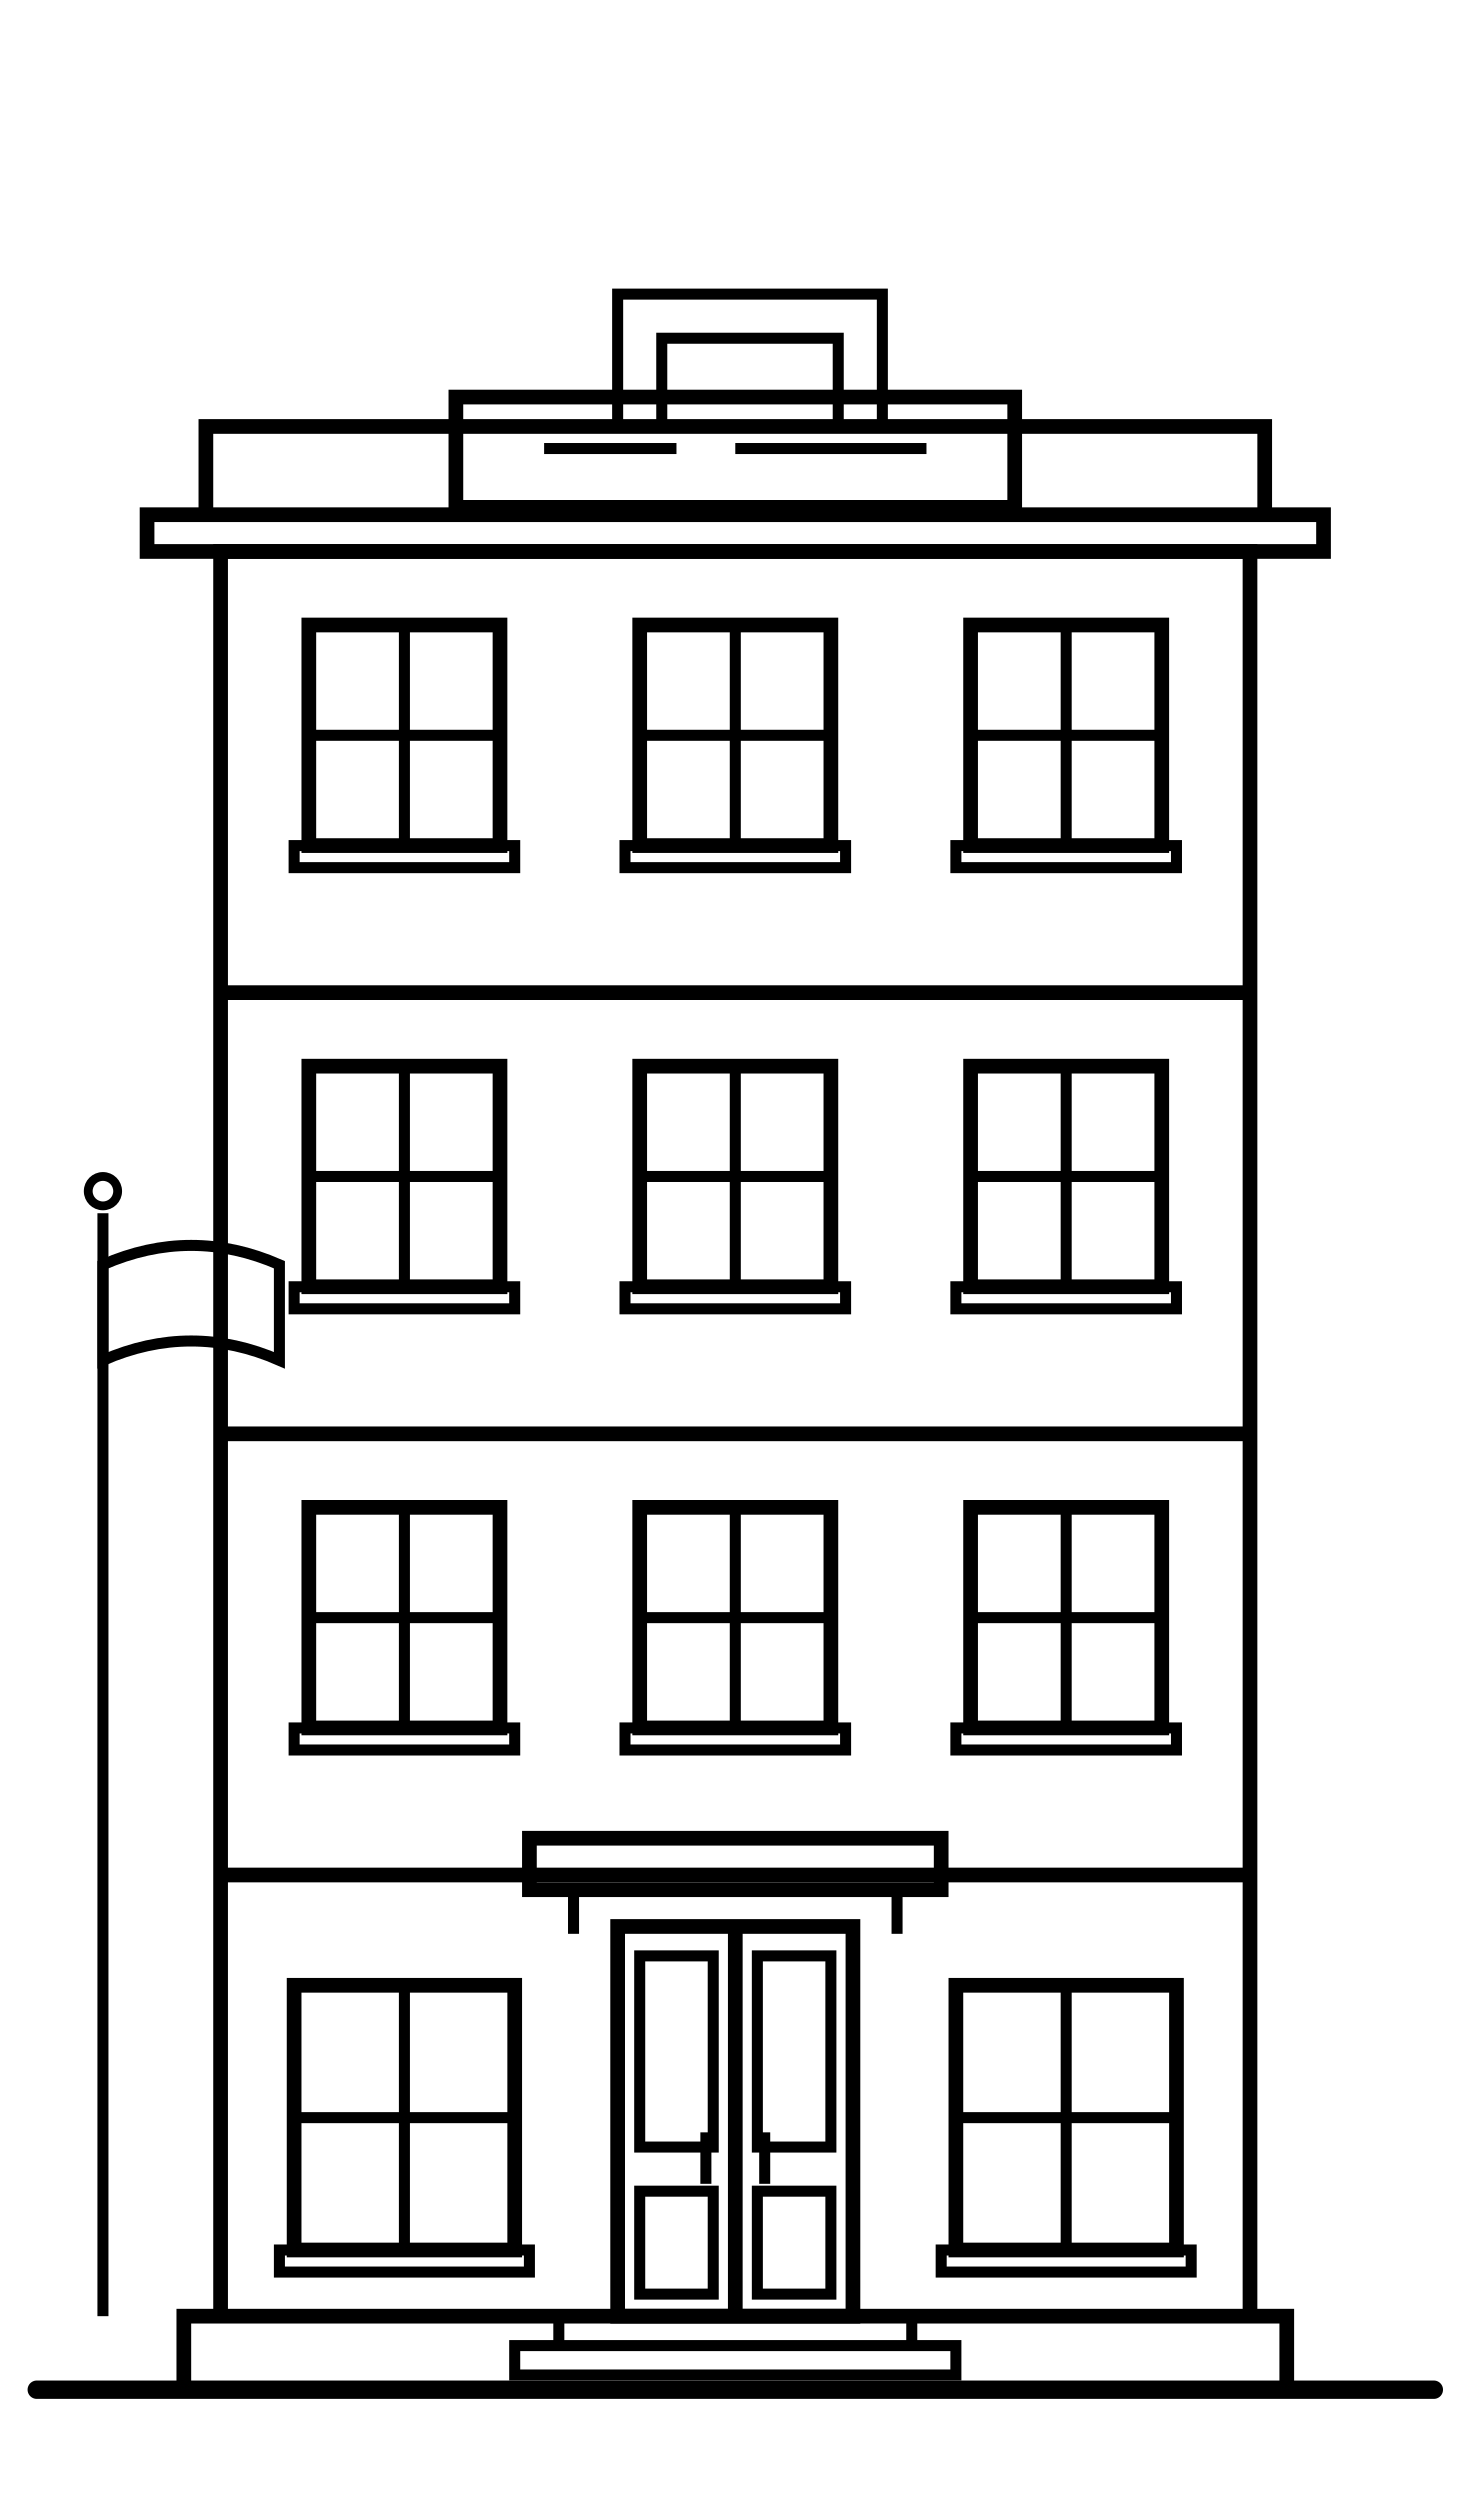
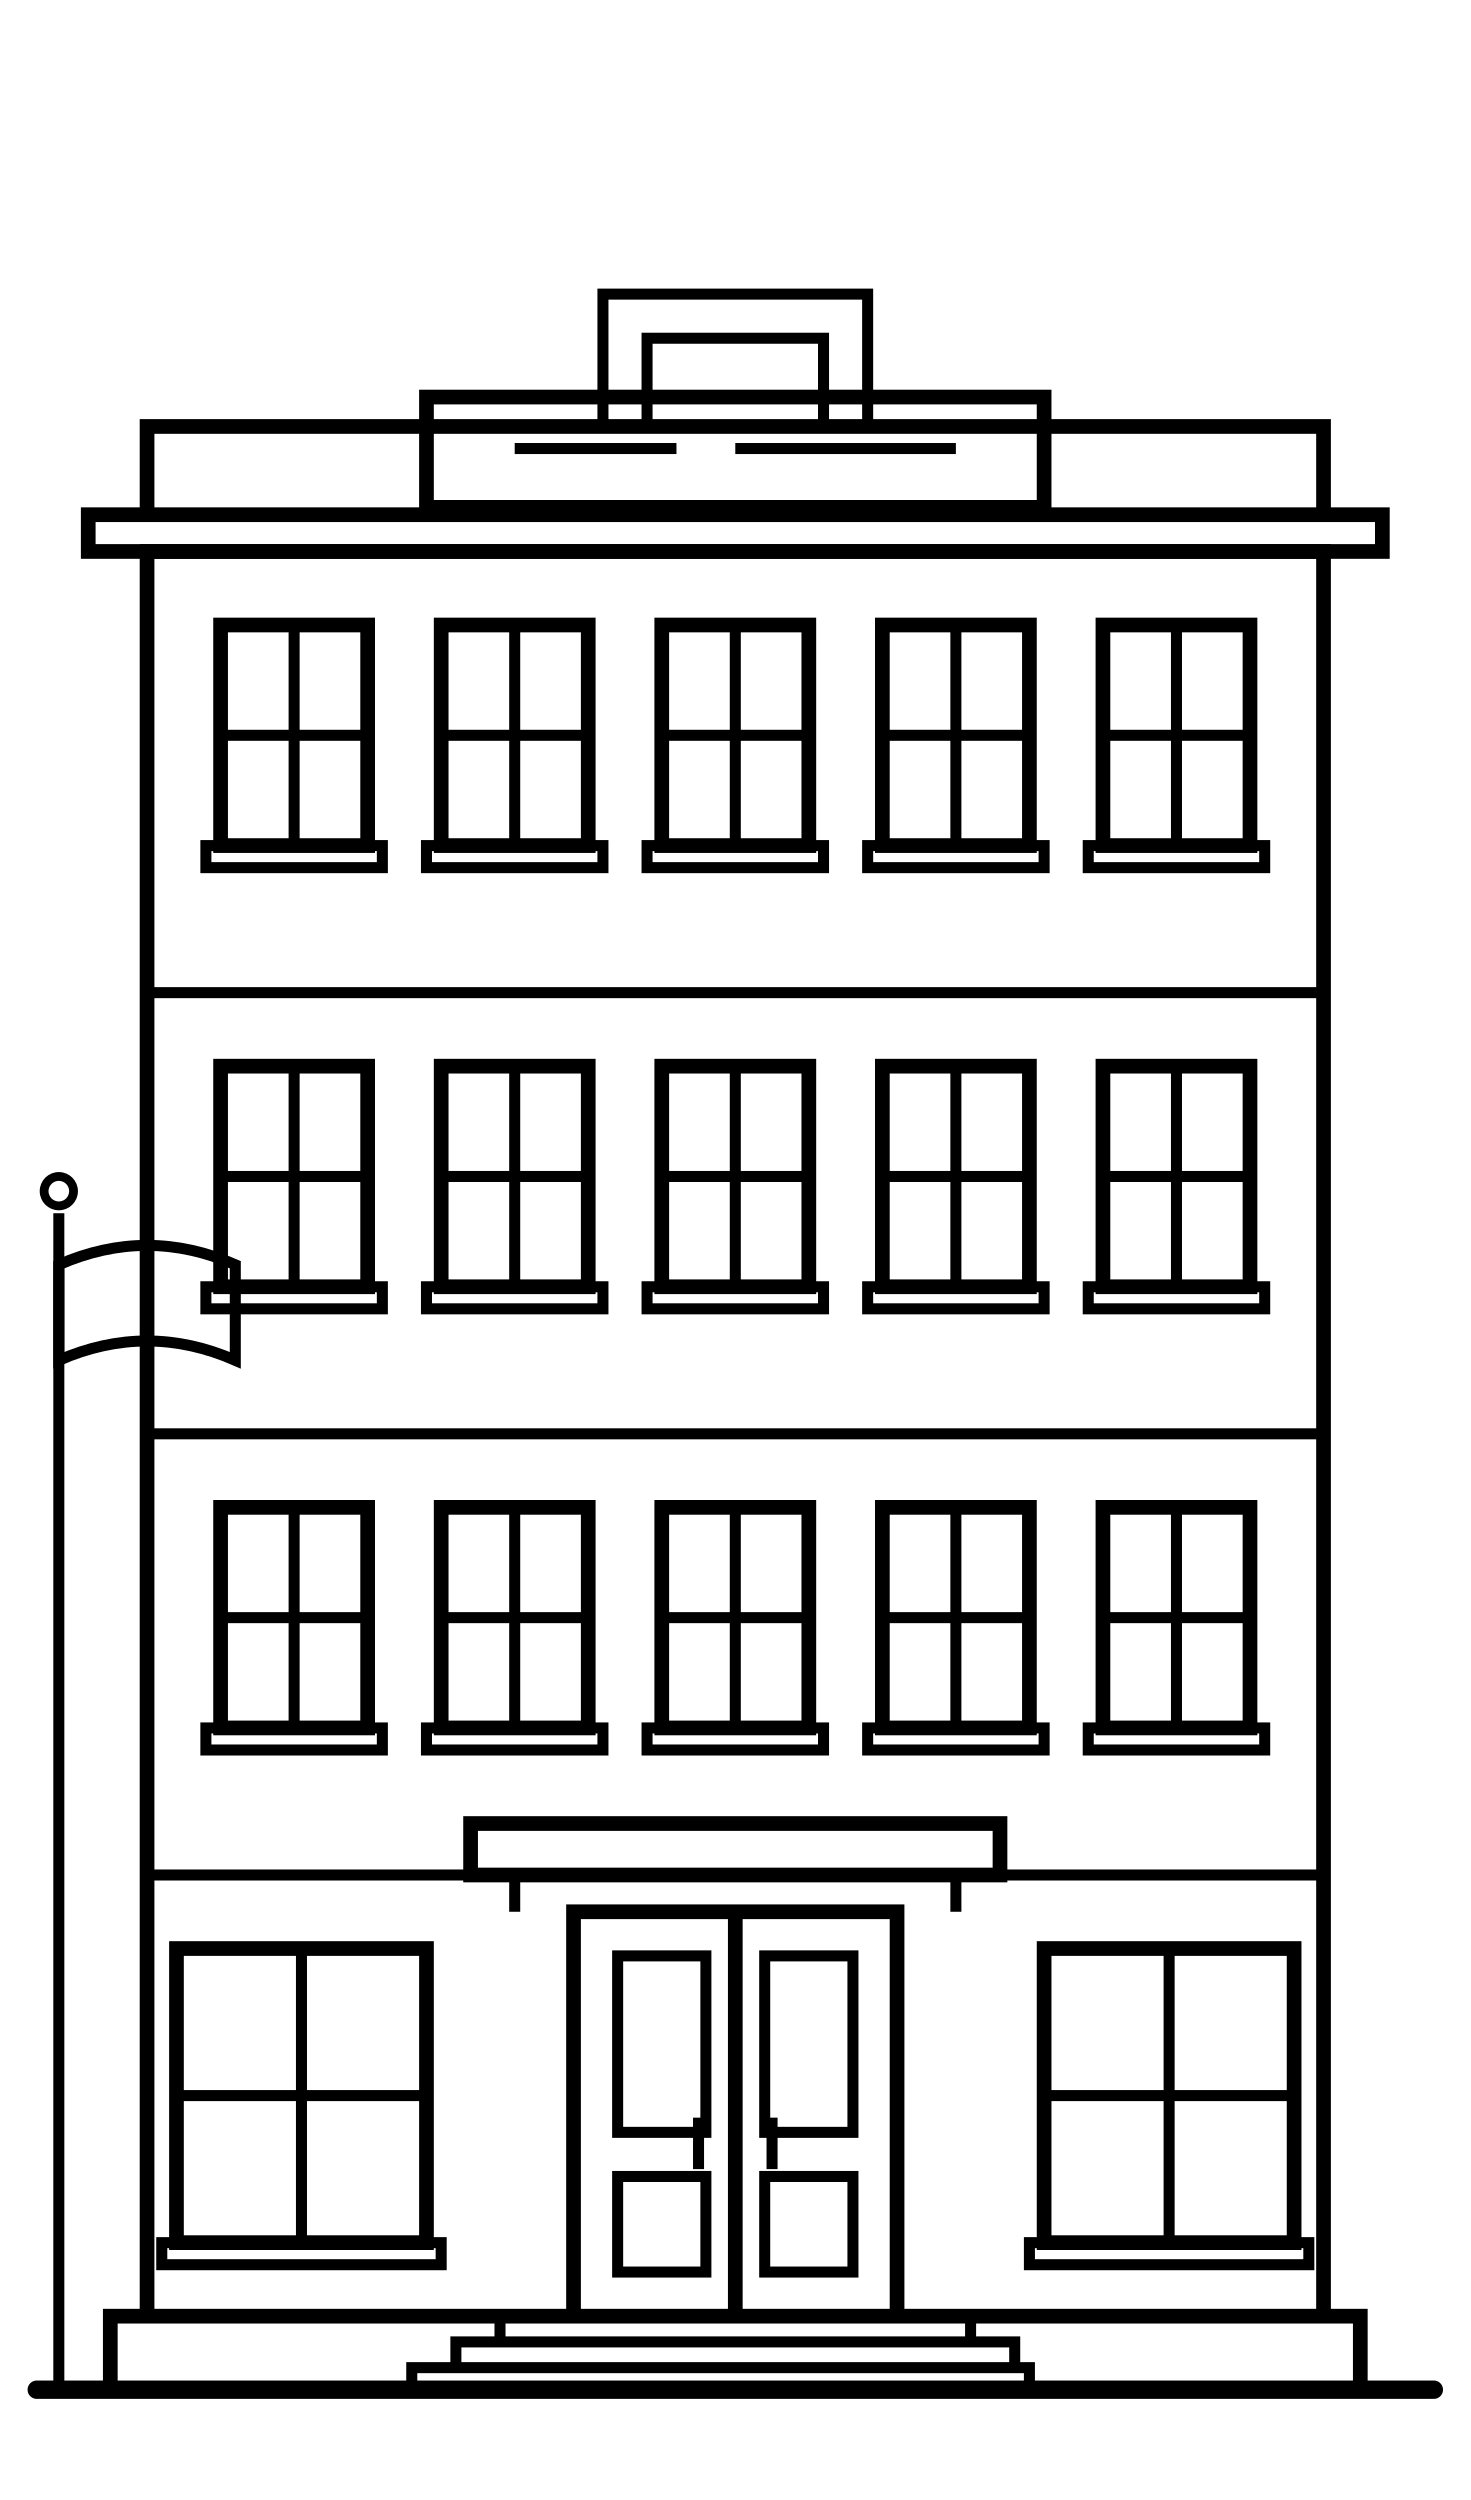
<svg xmlns="http://www.w3.org/2000/svg" viewBox="0 0 200 340">
  <path stroke="#000" stroke-linecap="round" stroke-width="2.5" d="M5 325h190" />
-   <path fill="none" stroke="#000" stroke-width="2" d="M25 315h150v10H25zM30 255h140v60H30zM30 195h140v60H30zM30 135h140v60H30zM30 75h140v60H30z" />
-   <path stroke="#000" stroke-width="1.5" d="M30 255h140M30 195h140M30 135h140" />
-   <path fill="none" stroke="#000" stroke-width="2" d="M20 70h160v5H20zM28 58h144v12H28z" />
-   <path fill="none" stroke="#000" stroke-width="1.5" d="M84 40h36v18H84zM90 46h24v12H90z" />
-   <circle cx="14" cy="162" r="2" fill="none" stroke="#000" stroke-width="1.2" />
-   <path stroke="#000" stroke-width="1.5" d="M14 165v150" />
-   <path fill="none" stroke="#000" stroke-width="1.5" d="M14 172c8-3.5 16-3.5 24 0v13c-8-3.5-16-3.5-24 0z" />
-   <path fill="none" stroke="#000" stroke-width="2" d="M62 54h76v15H62z" />
-   <path stroke="#000" stroke-width="1.5" d="M74 61h18M100 61h26" />
-   <path fill="none" stroke="#000" stroke-width="2" d="M72 250h56v7H72z" />
-   <path stroke="#000" stroke-width="1.5" d="M78 257v6M122 257v6" />
-   <path fill="none" stroke="#000" stroke-width="2" d="M84 262h32v53H84zM100 262v53" />
-   <path fill="none" stroke="#000" stroke-width="1.5" d="M87 266h10v26H87zM103 266h10v26H103zM87 298h10v14H87zM103 298h10v14H103z" />
-   <path stroke="#000" stroke-width="1.5" d="M96 290v7M104 290v7" />
-   <path fill="none" stroke="#000" stroke-width="1.5" d="M76 315h48v4H76zM70 319h60v4H70z" />
-   <path fill="none" stroke="#000" stroke-width="2" d="M40 270h30v36H40zM130 270h30v36H130z" />
-   <path fill="none" stroke="#000" stroke-width="1.5" d="M55 270v36M40 288h30M145 270v36M130 288h30M38 306h34v3H38zM128 306h34v3H128z" />
-   <path fill="none" stroke="#000" stroke-width="2" d="M42 205h26v30H42zM87 205h26v30H87zM132 205h26v30H132z" />
-   <path fill="none" stroke="#000" stroke-width="1.5" d="M55 205v30M42 220h26M100 205v30M87 220h26M145 205v30M132 220h26M40 235h30v3H40zM85 235h30v3H85zM130 235h30v3H130z" />
-   <path fill="none" stroke="#000" stroke-width="2" d="M42 145h26v30H42zM87 145h26v30H87zM132 145h26v30H132z" />
-   <path fill="none" stroke="#000" stroke-width="1.5" d="M55 145v30M42 160h26M100 145v30M87 160h26M145 145v30M132 160h26M40 175h30v3H40zM85 175h30v3H85zM130 175h30v3H130z" />
-   <path fill="none" stroke="#000" stroke-width="2" d="M42 85h26v30H42zM87 85h26v30H87zM132 85h26v30H132z" />
-   <path fill="none" stroke="#000" stroke-width="1.5" d="M55 85v30M42 100h26M100 85v30M87 100h26M145 85v30M132 100h26M40 115h30v3H40zM85 115h30v3H85zM130 115h30v3H130z" />
+   <path fill="none" stroke="#000" stroke-width="2" d="M15 325h170v-10H15zM20 315h160V75H20z" />
+   <path stroke="#000" stroke-width="1.5" d="M20 135h160M20 195h160M20 255h160" />
+   <path fill="none" stroke="#000" stroke-width="2" d="M12 70h176v5H12zM20 58h160v12H20z" />
+   <path fill="none" stroke="#000" stroke-width="1.5" d="M82 40h36v18H82zM88 46h24v12H88z" />
+   <path fill="none" stroke="#000" stroke-width="2" d="M58 54h84v15H58z" />
+   <path stroke="#000" stroke-width="1.5" d="M70 61h22M100 61h30" />
+   <circle cx="8" cy="162" r="2" fill="none" stroke="#000" stroke-width="1.2" />
+   <path stroke="#000" stroke-width="1.5" d="M8 165v160" />
+   <path fill="none" stroke="#000" stroke-width="1.5" d="M8 172c8-3.5 16-3.5 24 0v13c-8-3.5-16-3.5-24 0z" />
+   <path fill="none" stroke="#000" stroke-width="2" d="M64 248h72v7H64z" />
+   <path stroke="#000" stroke-width="1.5" d="M70 255v5M130 255v5" />
+   <path fill="none" stroke="#000" stroke-width="2" d="M78 315v-55h44v55M100 260v55" />
+   <path fill="none" stroke="#000" stroke-width="1.5" d="M84 266h12v24H84zM104 266h12v24H104zM84 296h12v13H84zM104 296h12v13H104z" />
+   <path stroke="#000" stroke-width="1.5" d="M95 288v7M105 288v7" />
+   <path fill="none" stroke="#000" stroke-width="1.5" d="M68 315h64v3.5H68zM62 318.5h76v3.5H62zM56 322h84v3H56z" />
+   <path fill="none" stroke="#000" stroke-width="2" d="M24 265h34v40H24zM142 265h34v40H142z" />
+   <path fill="none" stroke="#000" stroke-width="1.5" d="M41 265v40M24 285h34M159 265v40M142 285h34M22 305h38v3H22zM140 305h38v3H140z" />
+   <path fill="none" stroke="#000" stroke-width="2" d="M30 85h20v30H30zM60 85h20v30H60zM90 85h20v30H90zM120 85h20v30H120zM150 85h20v30H150zM30 145h20v30H30zM60 145h20v30H60zM90 145h20v30H90zM120 145h20v30H120zM150 145h20v30H150zM30 205h20v30H30zM60 205h20v30H60zM90 205h20v30H90zM120 205h20v30H120zM150 205h20v30H150z" />
+   <path fill="none" stroke="#000" stroke-width="1.5" d="M40 85v30M30 100h20M70 85v30M60 100h20M100 85v30M90 100h20M130 85v30M120 100h20M160 85v30M150 100h20M28 115h24v3H28zM58 115h24v3H58zM88 115h24v3H88zM118 115h24v3H118zM148 115h24v3H148zM40 145v30M30 160h20M70 145v30M60 160h20M100 145v30M90 160h20M130 145v30M120 160h20M160 145v30M150 160h20M28 175h24v3H28zM58 175h24v3H58zM88 175h24v3H88zM118 175h24v3H118zM148 175h24v3H148zM40 205v30M30 220h20M70 205v30M60 220h20M100 205v30M90 220h20M130 205v30M120 220h20M160 205v30M150 220h20M28 235h24v3H28zM58 235h24v3H58zM88 235h24v3H88zM118 235h24v3H118zM148 235h24v3H148z" />
</svg>
